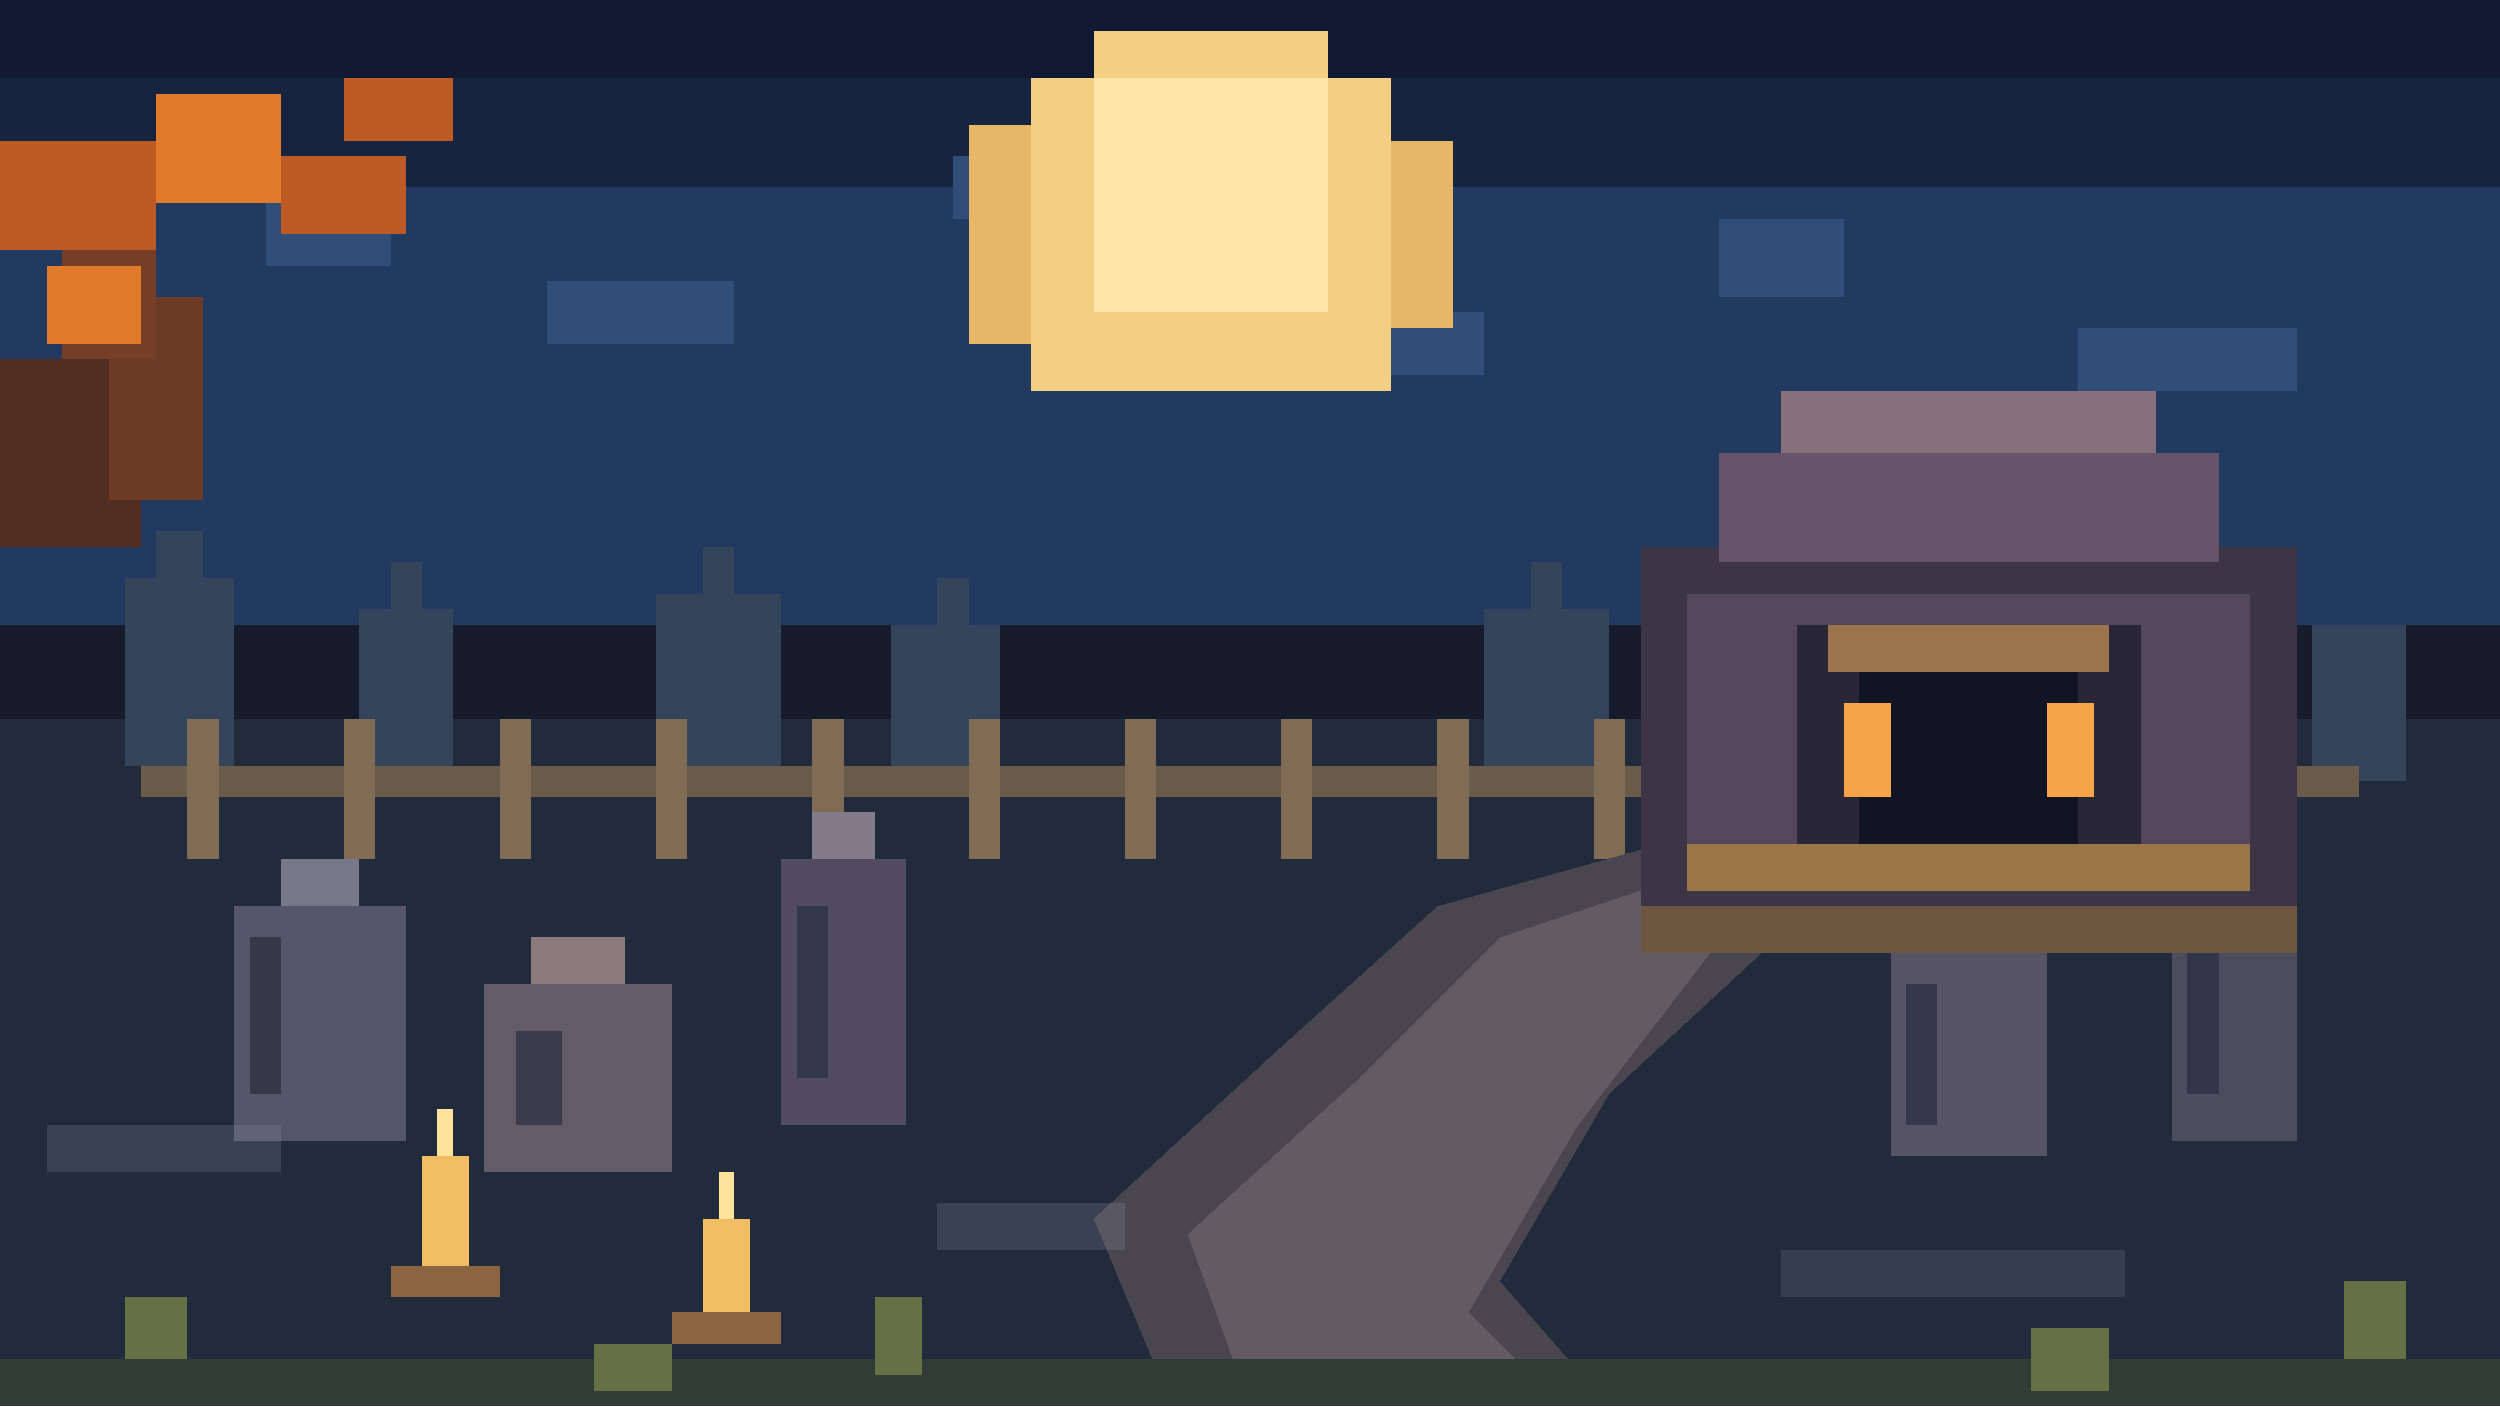
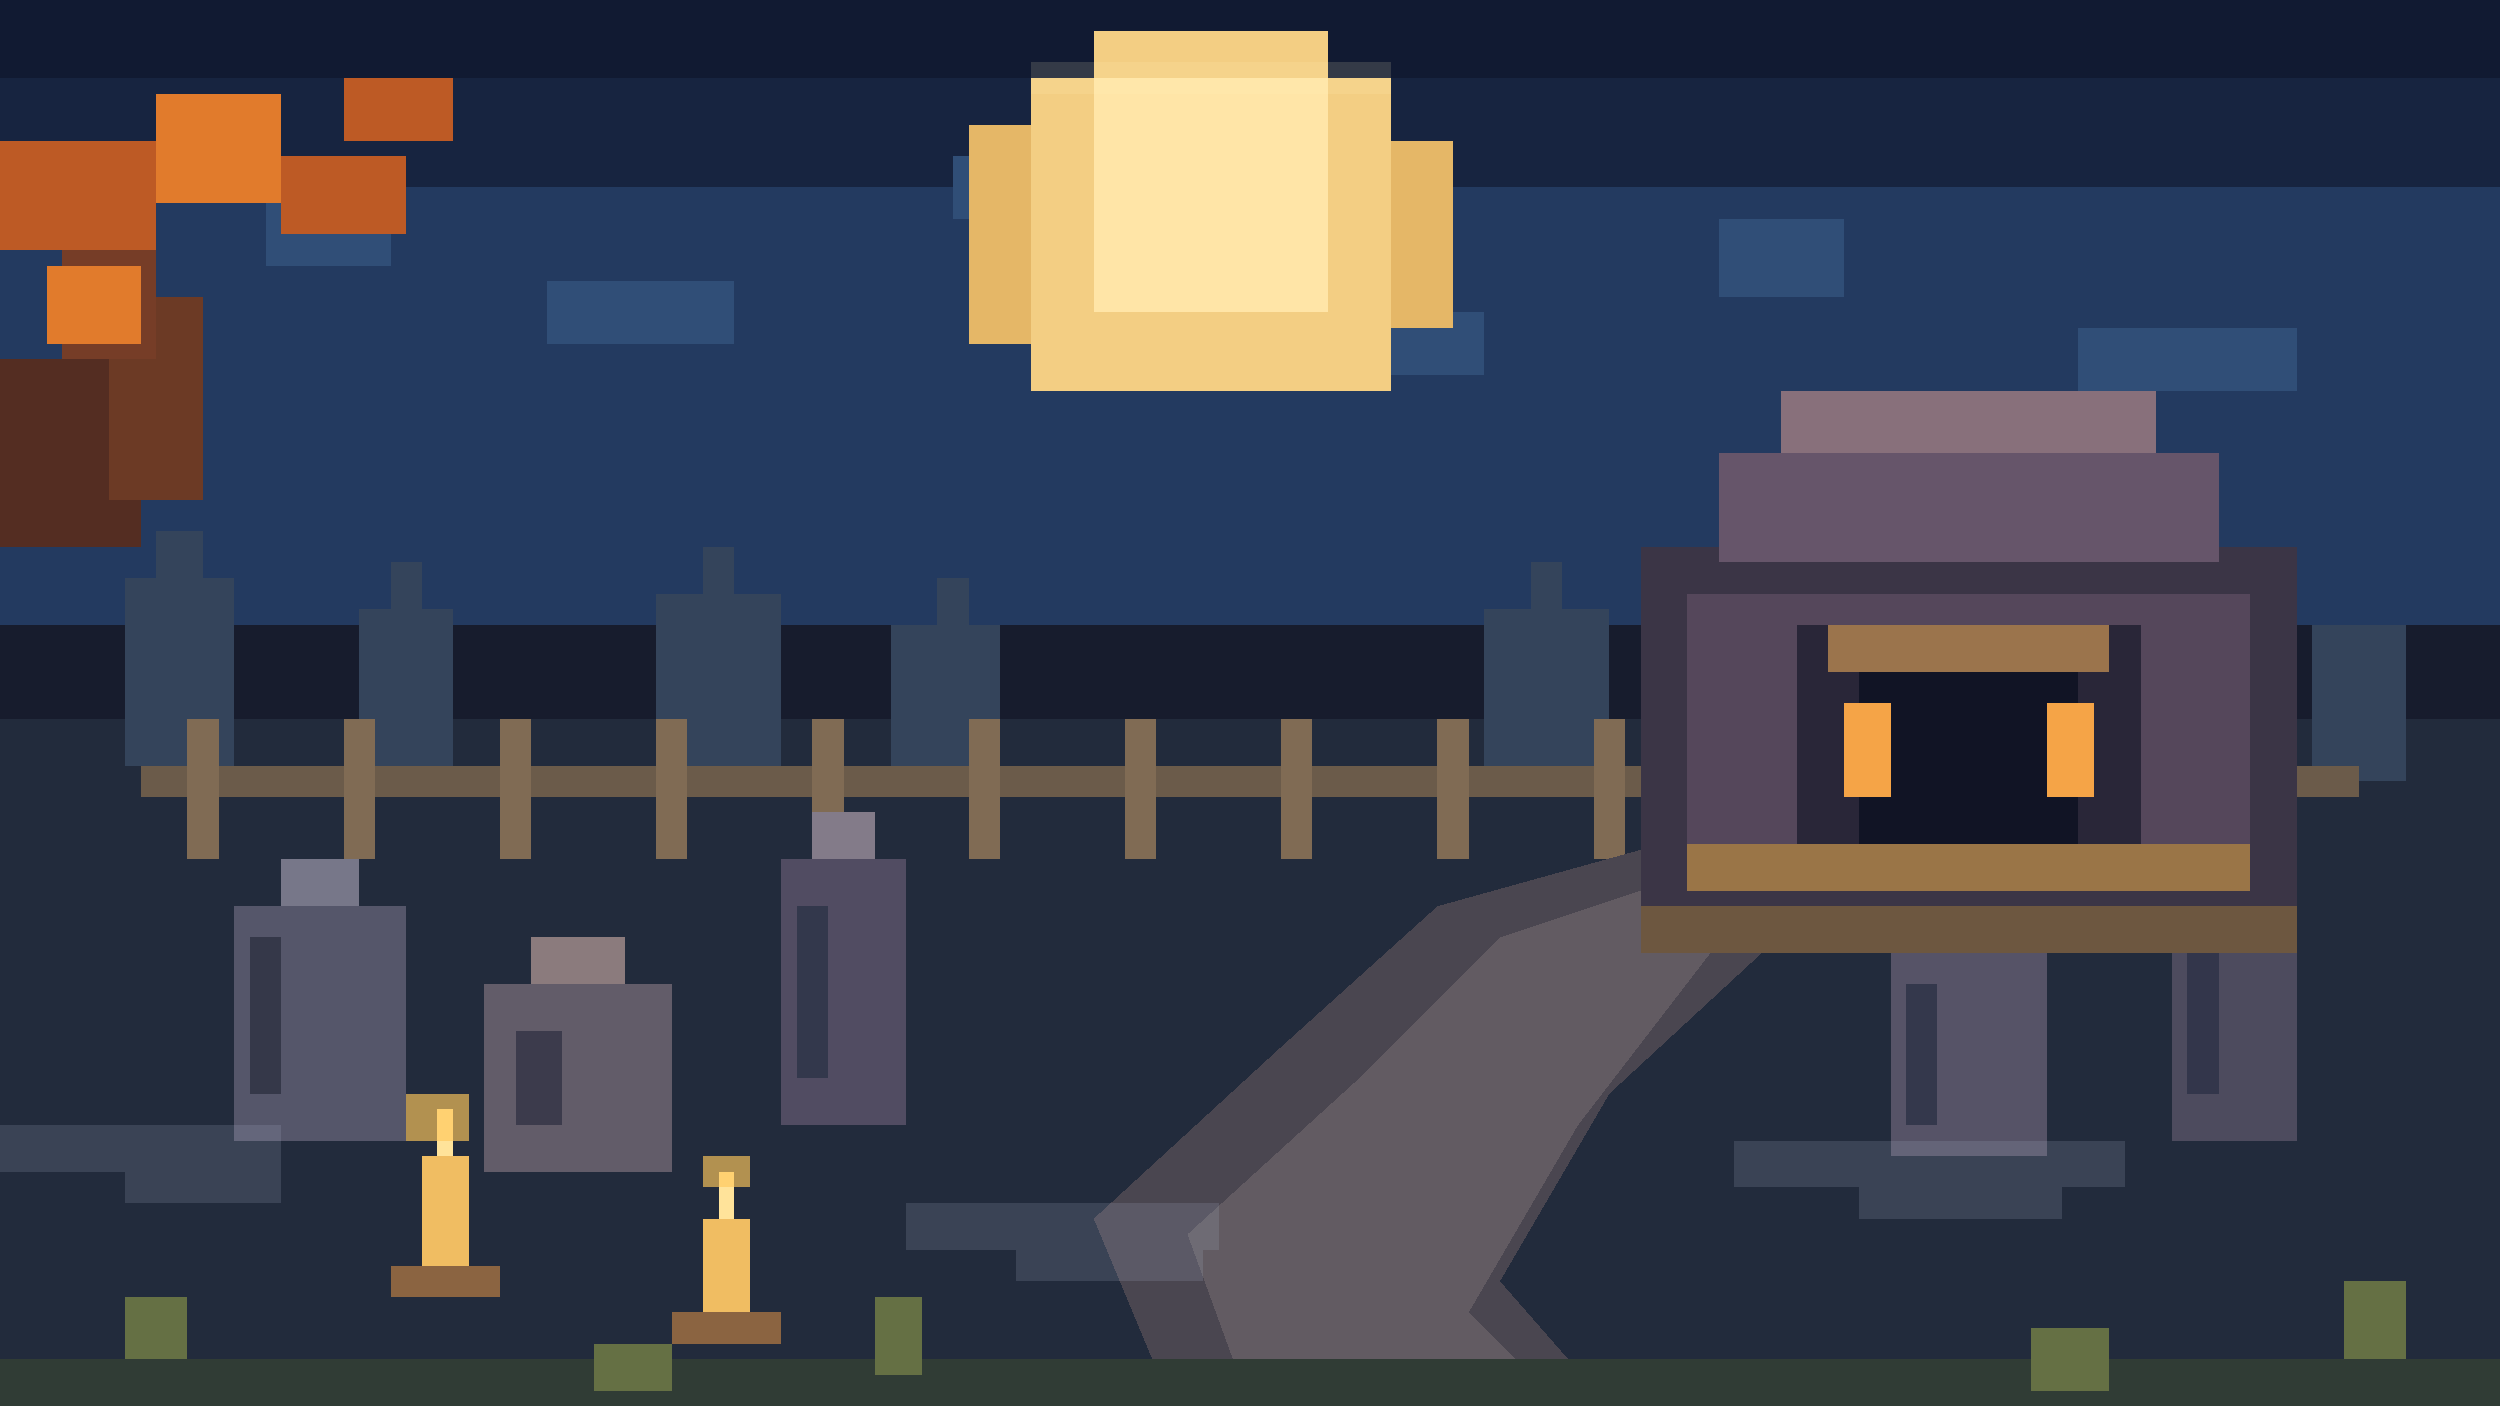
<svg xmlns="http://www.w3.org/2000/svg" width="160" height="90" viewBox="0 0 160 90" shape-rendering="crispEdges">
  <rect width="160" height="90" fill="#111a32" />
  <rect y="10" width="160" height="40" fill="#233a60" />
  <rect y="5" width="160" height="7" fill="#172440" />
  <rect x="17" y="12" width="8" height="5" fill="#304e77" />
  <rect x="35" y="18" width="12" height="4" fill="#304e77" />
  <rect x="61" y="10" width="10" height="4" fill="#304e77" />
  <rect x="83" y="20" width="12" height="4" fill="#304e77" />
  <rect x="110" y="14" width="8" height="5" fill="#304e77" />
  <rect x="133" y="21" width="14" height="4" fill="#304e77" />
  <rect x="66" y="5" width="23" height="20" fill="#f3ce83" />
  <rect x="70" y="2" width="15" height="3" fill="#f3ce83" />
  <rect x="62" y="8" width="4" height="14" fill="#e5b767" />
  <rect x="89" y="9" width="4" height="12" fill="#e5b767" />
  <rect x="70" y="5" width="15" height="15" fill="#ffe5a7" />
  <rect y="40" width="160" height="50" fill="#171c2d" />
  <rect y="46" width="160" height="44" fill="#222b3c" />
  <g fill="#34445b">
    <rect x="8" y="37" width="7" height="12" />
    <rect x="10" y="34" width="3" height="3" />
    <rect x="23" y="39" width="6" height="11" />
    <rect x="25" y="36" width="2" height="3" />
    <rect x="42" y="38" width="8" height="12" />
    <rect x="45" y="35" width="2" height="3" />
    <rect x="57" y="40" width="7" height="10" />
    <rect x="60" y="37" width="2" height="3" />
    <rect x="95" y="39" width="8" height="11" />
    <rect x="98" y="36" width="2" height="3" />
    <rect x="111" y="37" width="7" height="13" />
    <rect x="113" y="34" width="3" height="3" />
    <rect x="132" y="39" width="8" height="12" />
    <rect x="135" y="36" width="2" height="3" />
    <rect x="148" y="40" width="6" height="10" />
  </g>
  <rect x="0" y="23" width="9" height="12" fill="#542d22" />
  <rect x="7" y="19" width="6" height="13" fill="#6c3a25" />
  <rect x="4" y="14" width="6" height="9" fill="#763d27" />
  <rect x="0" y="9" width="10" height="7" fill="#bd5a25" />
  <rect x="10" y="6" width="8" height="7" fill="#e17b2c" />
  <rect x="18" y="10" width="8" height="5" fill="#bd5a25" />
  <rect x="3" y="17" width="6" height="5" fill="#e17b2c" />
  <rect x="22" y="5" width="7" height="4" fill="#bd5a25" />
  <rect x="9" y="49" width="142" height="2" fill="#6b5b4a" />
  <rect x="12" y="46" width="2" height="9" fill="#806b54" />
  <rect x="22" y="46" width="2" height="9" fill="#806b54" />
  <rect x="32" y="46" width="2" height="9" fill="#806b54" />
  <rect x="42" y="46" width="2" height="9" fill="#806b54" />
  <rect x="52" y="46" width="2" height="9" fill="#806b54" />
  <rect x="62" y="46" width="2" height="9" fill="#806b54" />
  <rect x="72" y="46" width="2" height="9" fill="#806b54" />
  <rect x="82" y="46" width="2" height="9" fill="#806b54" />
  <rect x="92" y="46" width="2" height="9" fill="#806b54" />
  <rect x="102" y="46" width="2" height="9" fill="#806b54" />
  <rect x="112" y="46" width="2" height="9" fill="#806b54" />
  <rect x="122" y="46" width="2" height="9" fill="#806b54" />
  <rect x="132" y="46" width="2" height="9" fill="#806b54" />
  <rect x="142" y="46" width="2" height="9" fill="#806b54" />
  <path d="M75 90 L70 78 L82 67 L92 58 L110 53 L116 58 L103 70 L96 82 L103 90Z" fill="#4a4650" />
  <path d="M80 90 L76 79 L87 69 L96 60 L108 56 L111 59 L101 72 L94 84 L100 90Z" fill="#625b62" />
  <g>
    <rect x="15" y="58" width="11" height="15" fill="#55566a" />
    <rect x="18" y="55" width="5" height="3" fill="#777789" />
    <rect x="16" y="60" width="2" height="10" fill="#353849" />
    <rect x="31" y="63" width="12" height="12" fill="#625c69" />
    <rect x="34" y="60" width="6" height="3" fill="#8b7b7d" />
    <rect x="33" y="66" width="3" height="6" fill="#3c3b4c" />
    <rect x="50" y="55" width="8" height="17" fill="#514c62" />
    <rect x="52" y="52" width="4" height="3" fill="#837b89" />
    <rect x="51" y="58" width="2" height="11" fill="#33384c" />
    <rect x="121" y="60" width="10" height="14" fill="#565367" />
    <rect x="123" y="57" width="6" height="3" fill="#89818d" />
    <rect x="122" y="63" width="2" height="9" fill="#34384c" />
    <rect x="139" y="56" width="8" height="17" fill="#4d4b5e" />
    <rect x="141" y="53" width="4" height="3" fill="#827a89" />
    <rect x="140" y="59" width="2" height="11" fill="#33364b" />
  </g>
  <rect x="105" y="35" width="42" height="24" fill="#3b3546" />
  <rect x="110" y="29" width="32" height="7" fill="#66556a" />
  <rect x="114" y="25" width="24" height="4" fill="#88707b" />
  <rect x="108" y="38" width="36" height="19" fill="#55475b" />
  <rect x="115" y="40" width="22" height="17" fill="#292638" />
  <rect x="119" y="43" width="14" height="14" fill="#111425" />
  <rect x="117" y="40" width="18" height="3" fill="#9b744c" />
  <rect x="108" y="54" width="36" height="3" fill="#9a7547" />
  <rect x="105" y="58" width="42" height="3" fill="#6d5740" />
  <rect x="118" y="45" width="3" height="6" fill="#f5a447" />
  <rect x="131" y="45" width="3" height="6" fill="#f5a447" />
  <rect x="27" y="74" width="3" height="7" fill="#f0bd62" />
  <rect x="28" y="71" width="1" height="3" fill="#ffe39a" />
  <rect x="25" y="81" width="7" height="2" fill="#8b6441" />
  <rect x="45" y="78" width="3" height="6" fill="#f0bd62" />
  <rect x="46" y="75" width="1" height="3" fill="#ffe39a" />
  <rect x="43" y="84" width="7" height="2" fill="#8b6441" />
-   <rect x="3" y="72" width="15" height="3" fill="#8791a3" opacity=".23" />
-   <rect x="60" y="77" width="12" height="3" fill="#8791a3" opacity=".22" />
-   <rect x="114" y="80" width="22" height="3" fill="#8791a3" opacity=".2" />
+   <g opacity=".18">
+     <g>
+       <rect x="0" y="72" width="18" height="3" fill="#a5b3c5" />
+       <rect x="8" y="75" width="10" height="2" fill="#a5b3c5" />
+       <animateTransform attributeName="transform" type="translate" values="-20 0;12 0;-20 0" dur="12s" repeatCount="indefinite" />
+     </g>
+     <g>
+       <rect x="58" y="77" width="20" height="3" fill="#a5b3c5" />
+       <rect x="65" y="80" width="12" height="2" fill="#a5b3c5" />
+       <animateTransform attributeName="transform" type="translate" values="18 0;-18 0;18 0" dur="16s" repeatCount="indefinite" />
+     </g>
+     <g>
+       <rect x="111" y="73" width="25" height="3" fill="#a5b3c5" />
+       <rect x="119" y="76" width="13" height="2" fill="#a5b3c5" />
+       <animateTransform attributeName="transform" type="translate" values="-12 0;18 0;-12 0" dur="14s" repeatCount="indefinite" />
+     </g>
+   </g>
+   <g opacity=".65">
+     <rect x="26" y="70" width="4" height="3" fill="#ffc85b">
+       <animate attributeName="opacity" values=".4;1;.65;.25;1;.5" dur="1.8s" repeatCount="indefinite" />
+     </rect>
+     <rect x="45" y="74" width="3" height="2" fill="#ffc85b">
+       <animate attributeName="opacity" values=".5;1;.3;.85;.45" dur="2.2s" repeatCount="indefinite" />
+     </rect>
+   </g>
+   <rect x="66" y="4" width="23" height="2" fill="#fff0bd" opacity=".15">
+     <animate attributeName="opacity" values=".08;.28;.08" dur="5s" repeatCount="indefinite" />
+   </rect>
  <rect x="0" y="87" width="160" height="3" fill="#303c35" />
  <rect x="8" y="83" width="4" height="4" fill="#657044" />
  <rect x="38" y="86" width="5" height="3" fill="#657044" />
  <rect x="56" y="83" width="3" height="5" fill="#657044" />
  <rect x="130" y="85" width="5" height="4" fill="#657044" />
  <rect x="150" y="82" width="4" height="5" fill="#657044" />
</svg>
